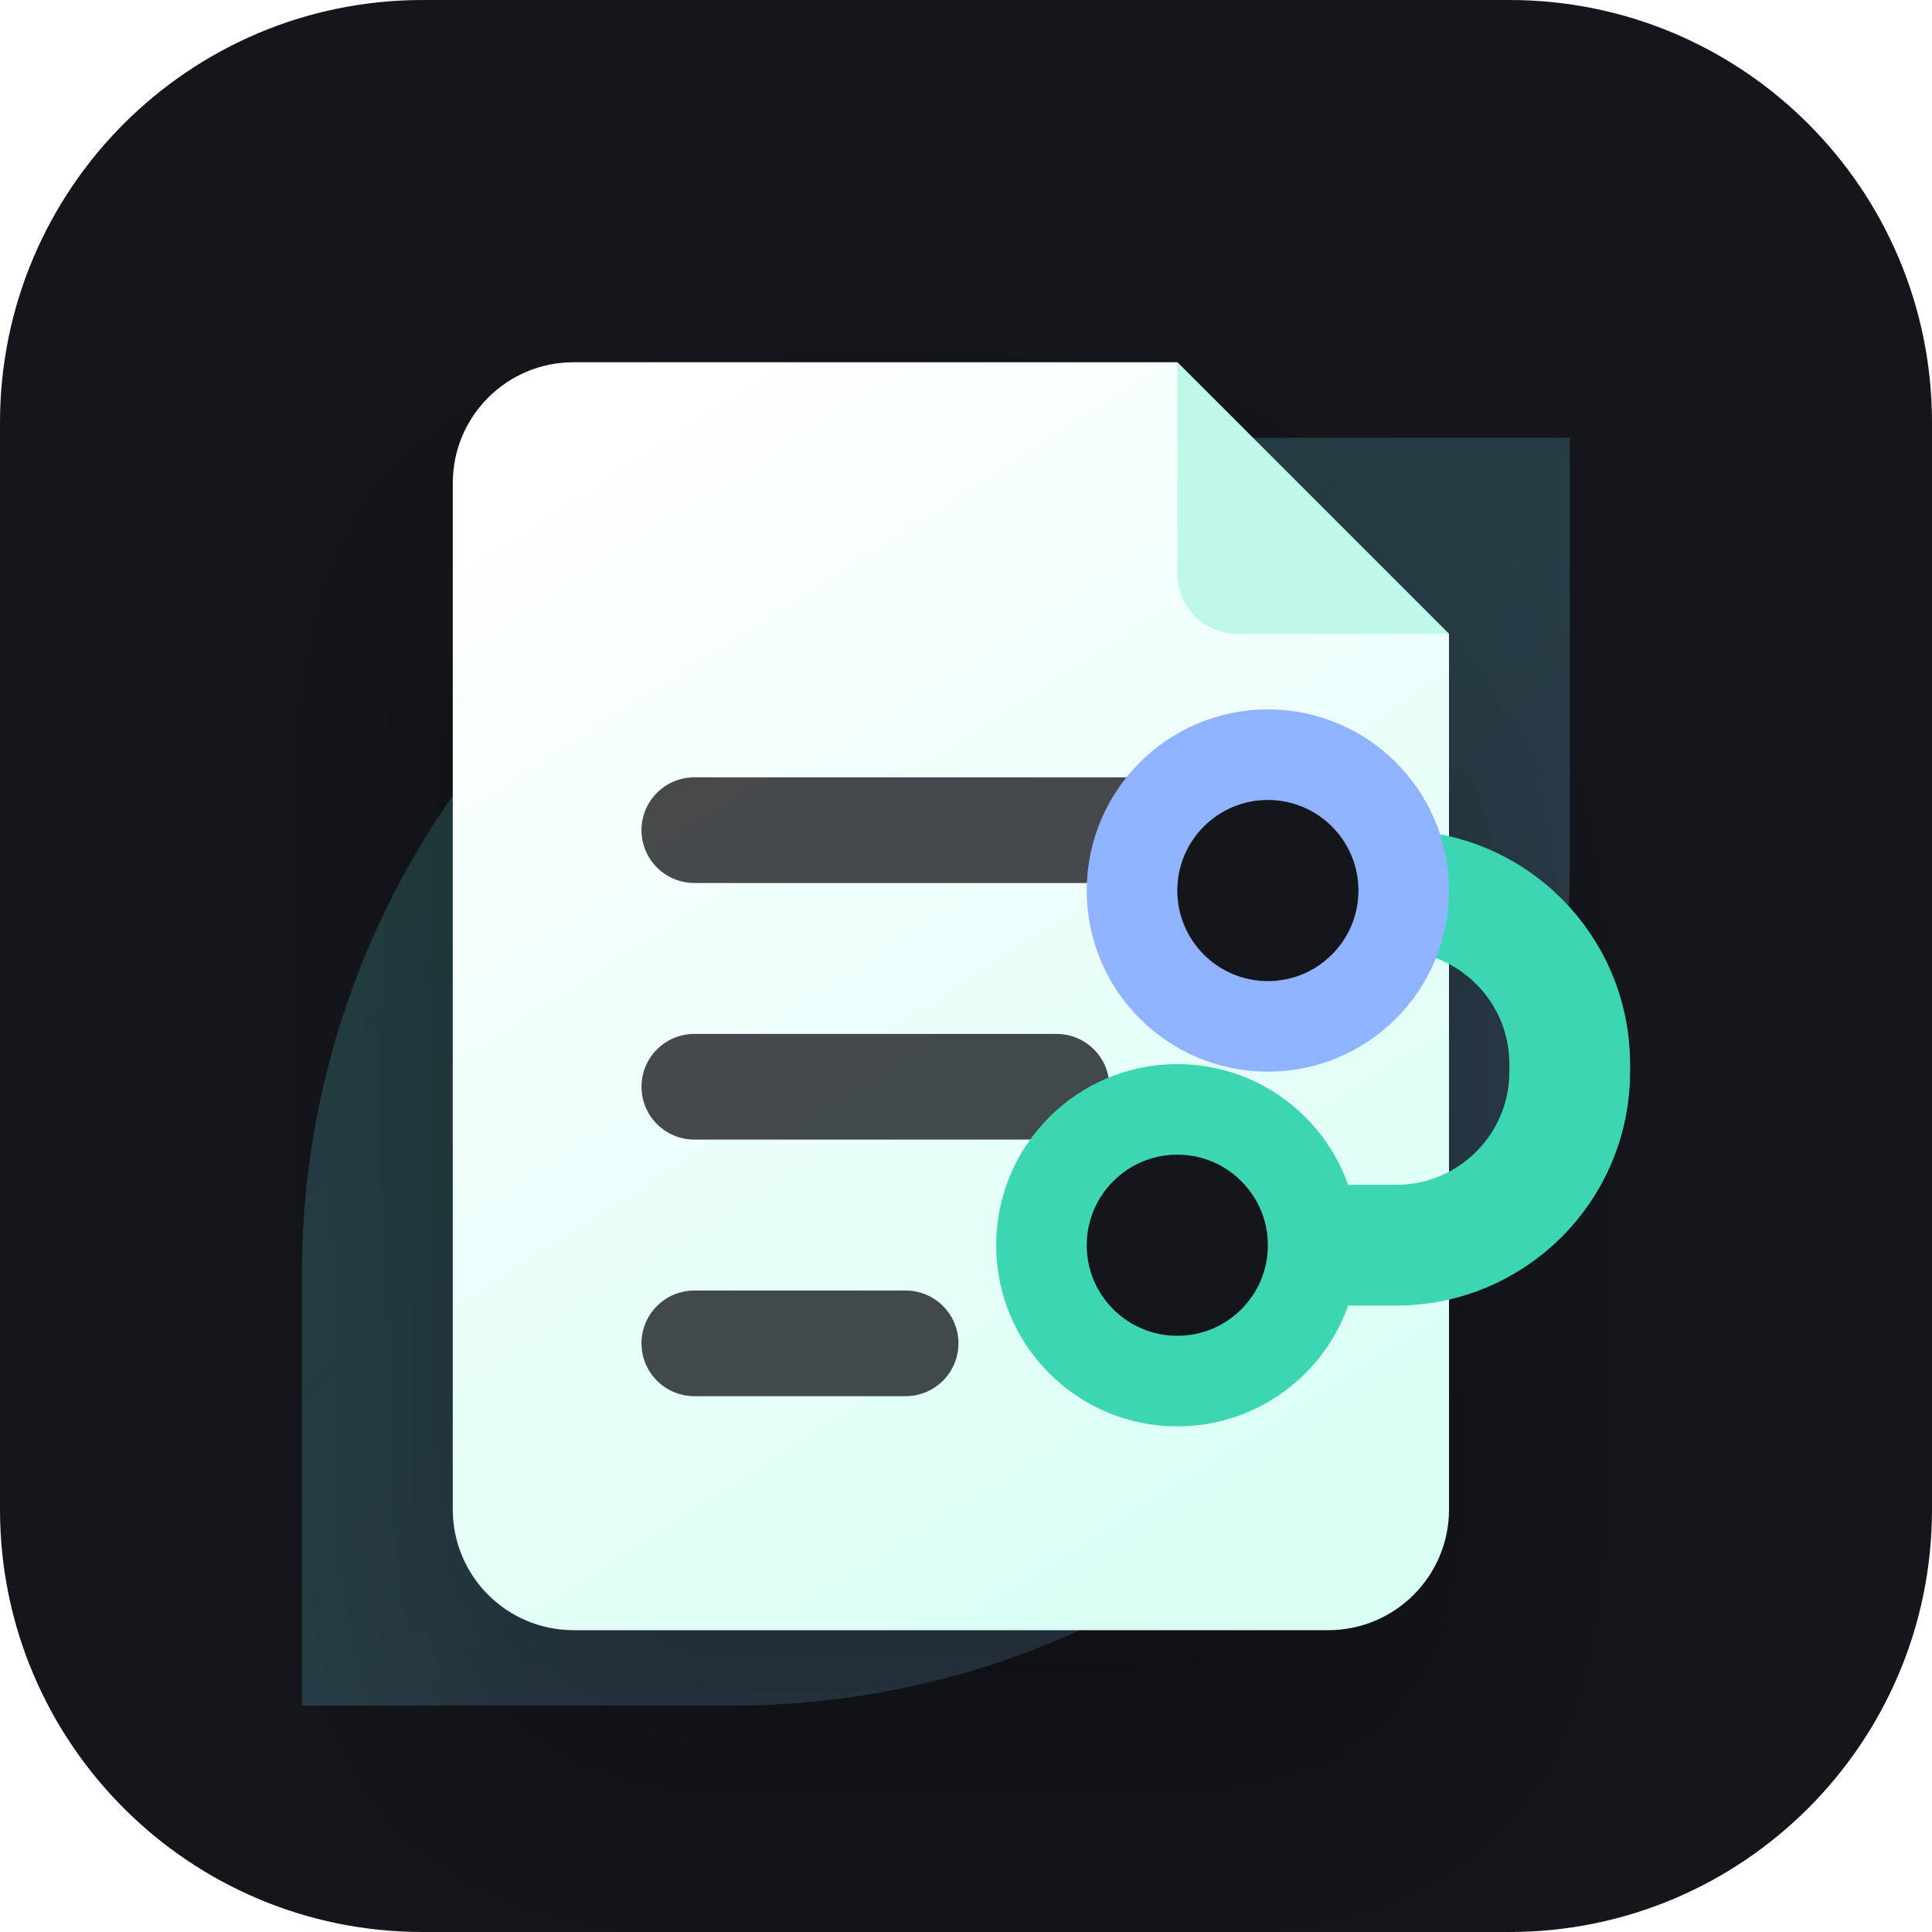
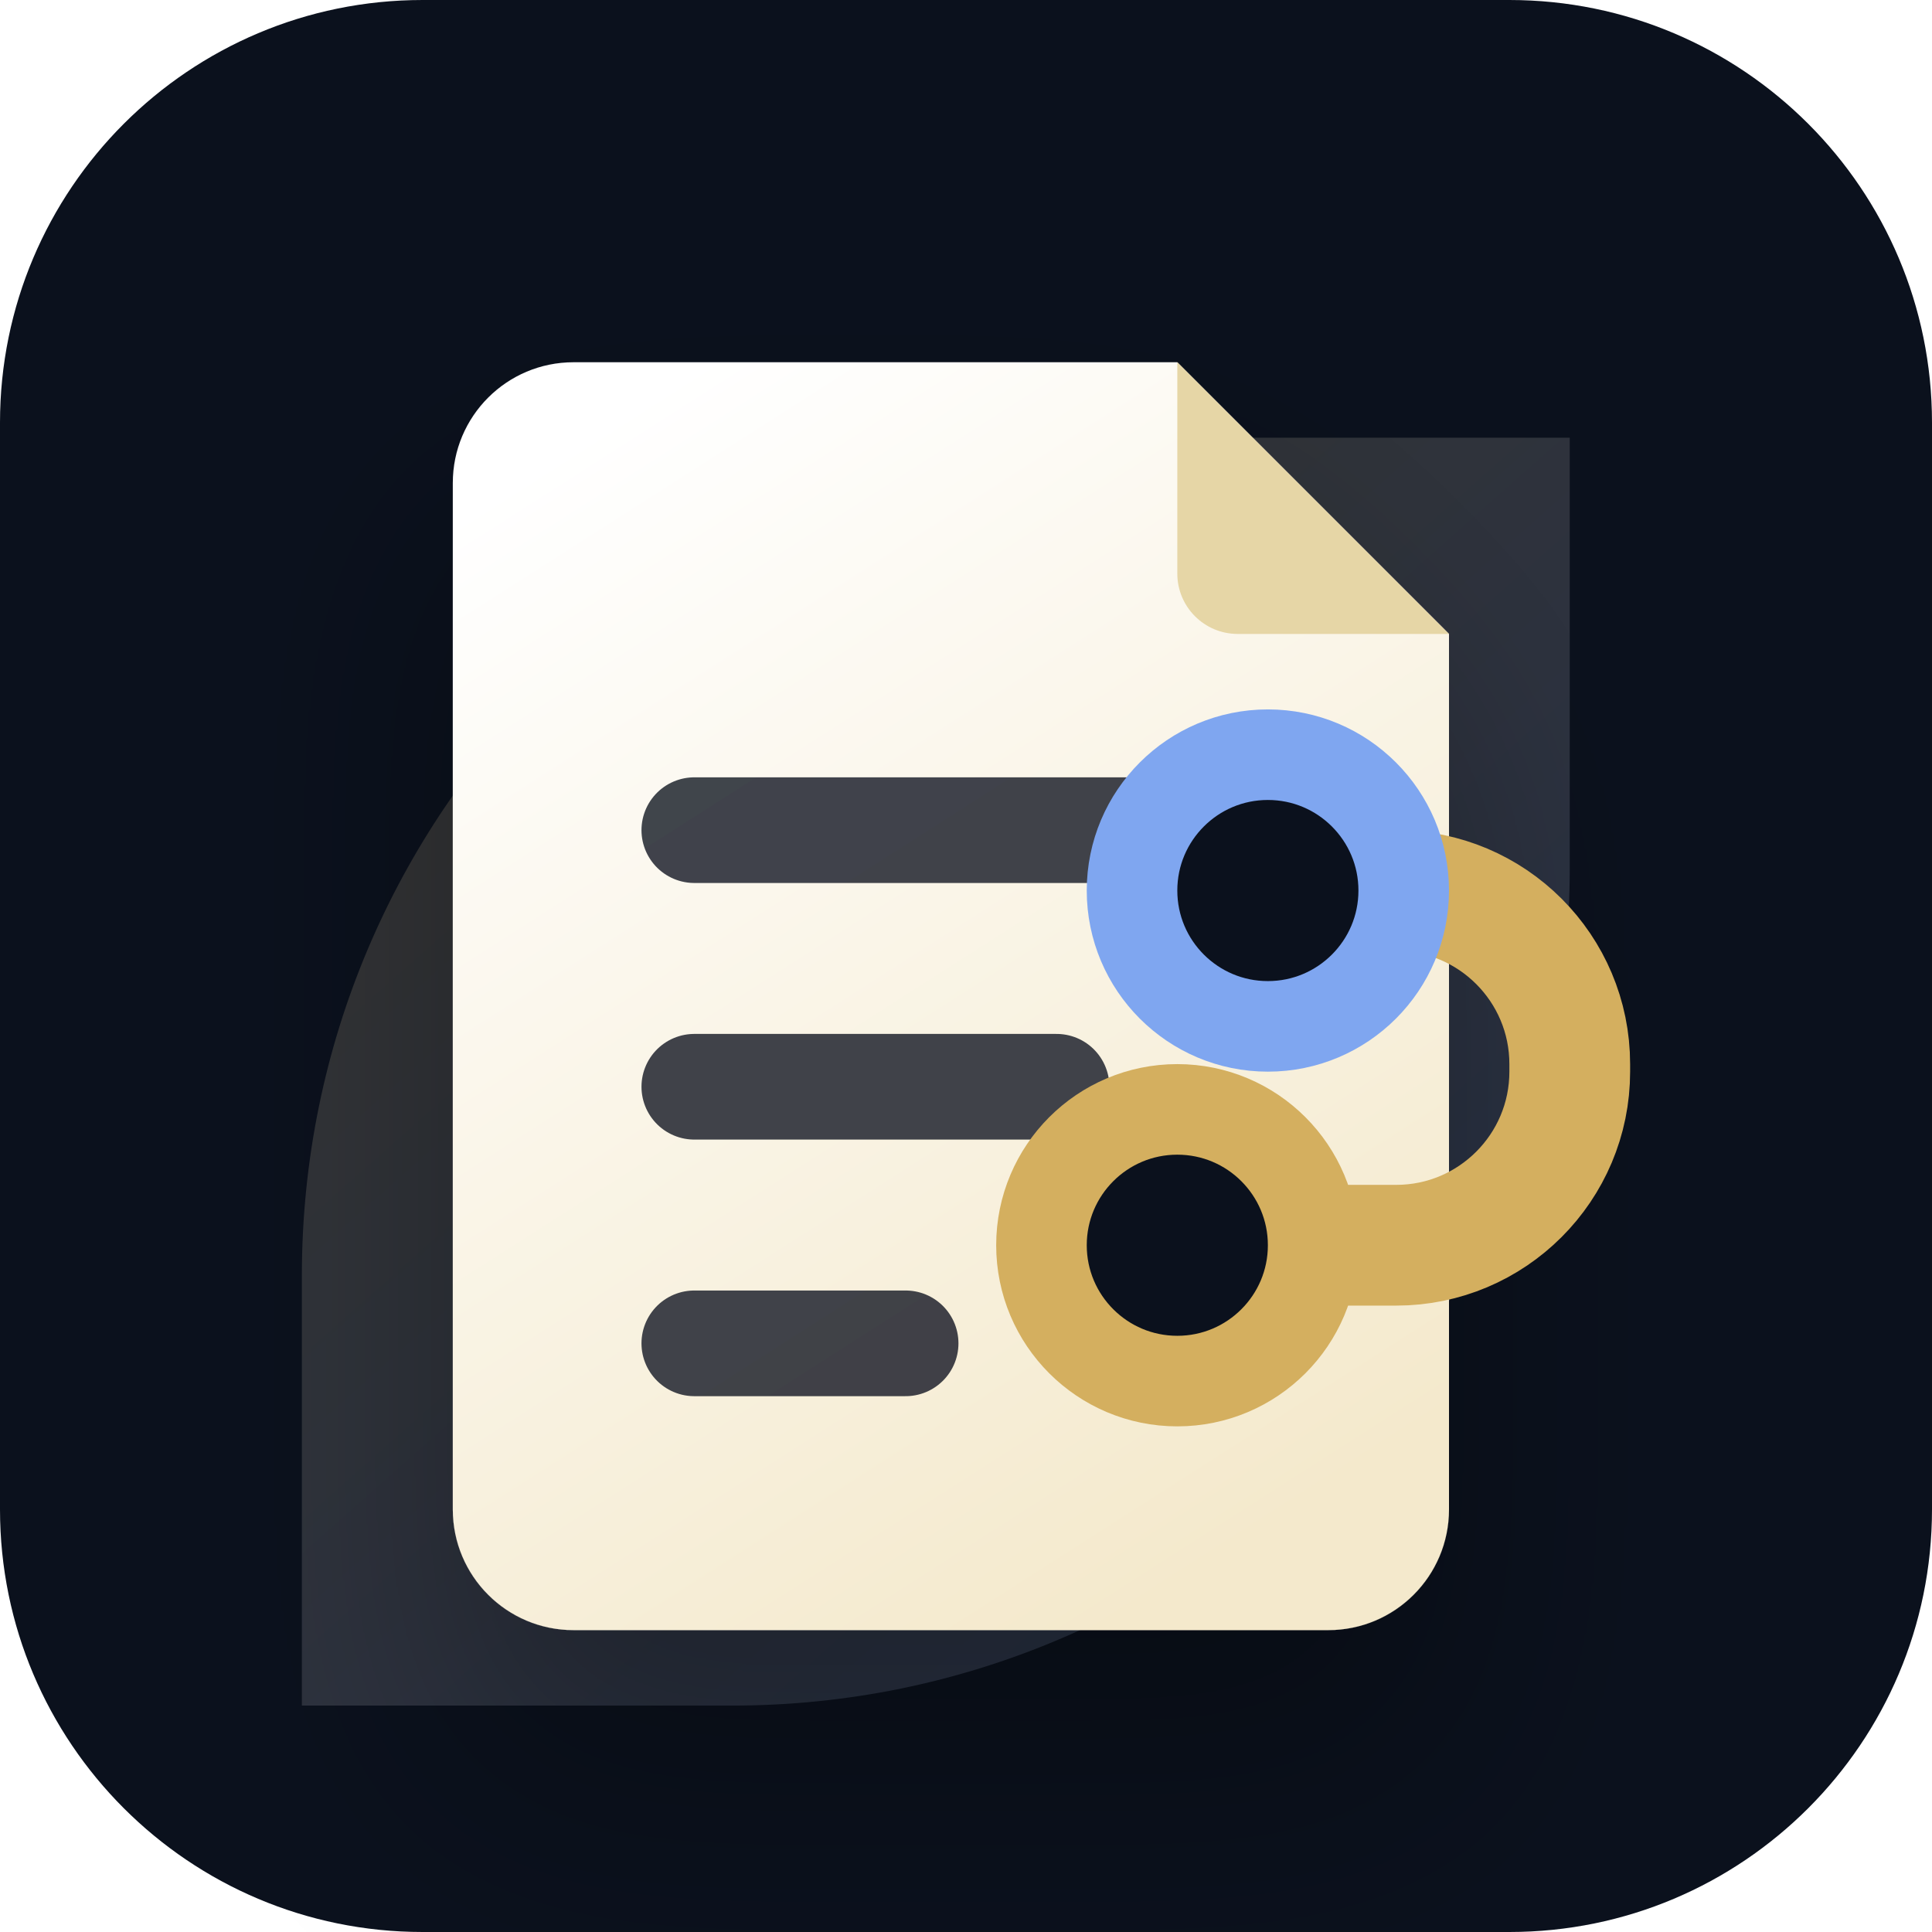
<svg xmlns="http://www.w3.org/2000/svg" viewBox="0 0 128 128" role="img" aria-labelledby="title desc">
  <defs>
    <linearGradient id="bg" x1="18" y1="12" x2="110" y2="116" gradientUnits="userSpaceOnUse">
-       <stop stop-color="#3dd6b3" />
-       <stop offset="1" stop-color="#8fb3ff" />
+       <stop stop-color="#d4af5f" />
+       <stop offset="1" stop-color="#7fa6f0" />
    </linearGradient>
    <linearGradient id="page" x1="40" y1="28" x2="86" y2="100" gradientUnits="userSpaceOnUse">
      <stop stop-color="#ffffff" />
-       <stop offset="1" stop-color="#d9fff5" />
+       <stop offset="1" stop-color="#f4e9cc" />
    </linearGradient>
    <filter id="shadow" x="-20%" y="-20%" width="140%" height="150%" color-interpolation-filters="sRGB">
-       <feDropShadow dx="0" dy="10" stdDeviation="8" flood-color="#07110f" flood-opacity="0.25" />
+       <feDropShadow dx="0" dy="10" stdDeviation="8" flood-color="#03060c" flood-opacity="0.3" />
    </filter>
  </defs>
-   <rect width="128" height="128" rx="28" fill="#14161b" />
+   <rect width="128" height="128" rx="28" fill="#0b111d" />
  <path d="M20 84.5C20 53.85 44.85 29 75.5 29H104V57.5C104 88.15 79.15 113 48.5 113H20V84.5Z" fill="url(#bg)" opacity="0.22" />
  <g filter="url(#shadow)">
    <path d="M38 24H78L96 42V100C96 104.42 92.42 108 88 108H38C33.58 108 30 104.42 30 100V32C30 27.58 33.58 24 38 24Z" fill="url(#page)" />
-     <path d="M78 24V38C78 40.21 79.79 42 82 42H96L78 24Z" fill="#bdf8eb" />
-     <path d="M46 55H80" stroke="#14161b" stroke-width="7" stroke-linecap="round" opacity="0.78" />
-     <path d="M46 72H70" stroke="#14161b" stroke-width="7" stroke-linecap="round" opacity="0.78" />
-     <path d="M46 89H60" stroke="#14161b" stroke-width="7" stroke-linecap="round" opacity="0.78" />
+     <path d="M78 24V38C78 40.21 79.79 42 82 42H96L78 24Z" fill="#e6d6a6" />
+     <path d="M46 55H80" stroke="#0b111d" stroke-width="7" stroke-linecap="round" opacity="0.78" />
+     <path d="M46 72H70" stroke="#0b111d" stroke-width="7" stroke-linecap="round" opacity="0.78" />
+     <path d="M46 89H60" stroke="#0b111d" stroke-width="7" stroke-linecap="round" opacity="0.78" />
  </g>
-   <path d="M79 82.5H92.5C98.85 82.5 104 77.35 104 71V70.5C104 64.15 98.85 59 92.5 59H83" fill="none" stroke="#3dd6b3" stroke-width="8" stroke-linecap="round" />
-   <circle cx="78" cy="82.5" r="9" fill="#14161b" stroke="#3dd6b3" stroke-width="6" />
-   <circle cx="84" cy="59" r="9" fill="#14161b" stroke="#8fb3ff" stroke-width="6" />
+   <path d="M79 82.5H92.5C98.85 82.5 104 77.35 104 71V70.5C104 64.15 98.85 59 92.5 59H83" fill="none" stroke="#d4af5f" stroke-width="8" stroke-linecap="round" />
+   <circle cx="78" cy="82.5" r="9" fill="#0b111d" stroke="#d4af5f" stroke-width="6" />
+   <circle cx="84" cy="59" r="9" fill="#0b111d" stroke="#7fa6f0" stroke-width="6" />
</svg>
